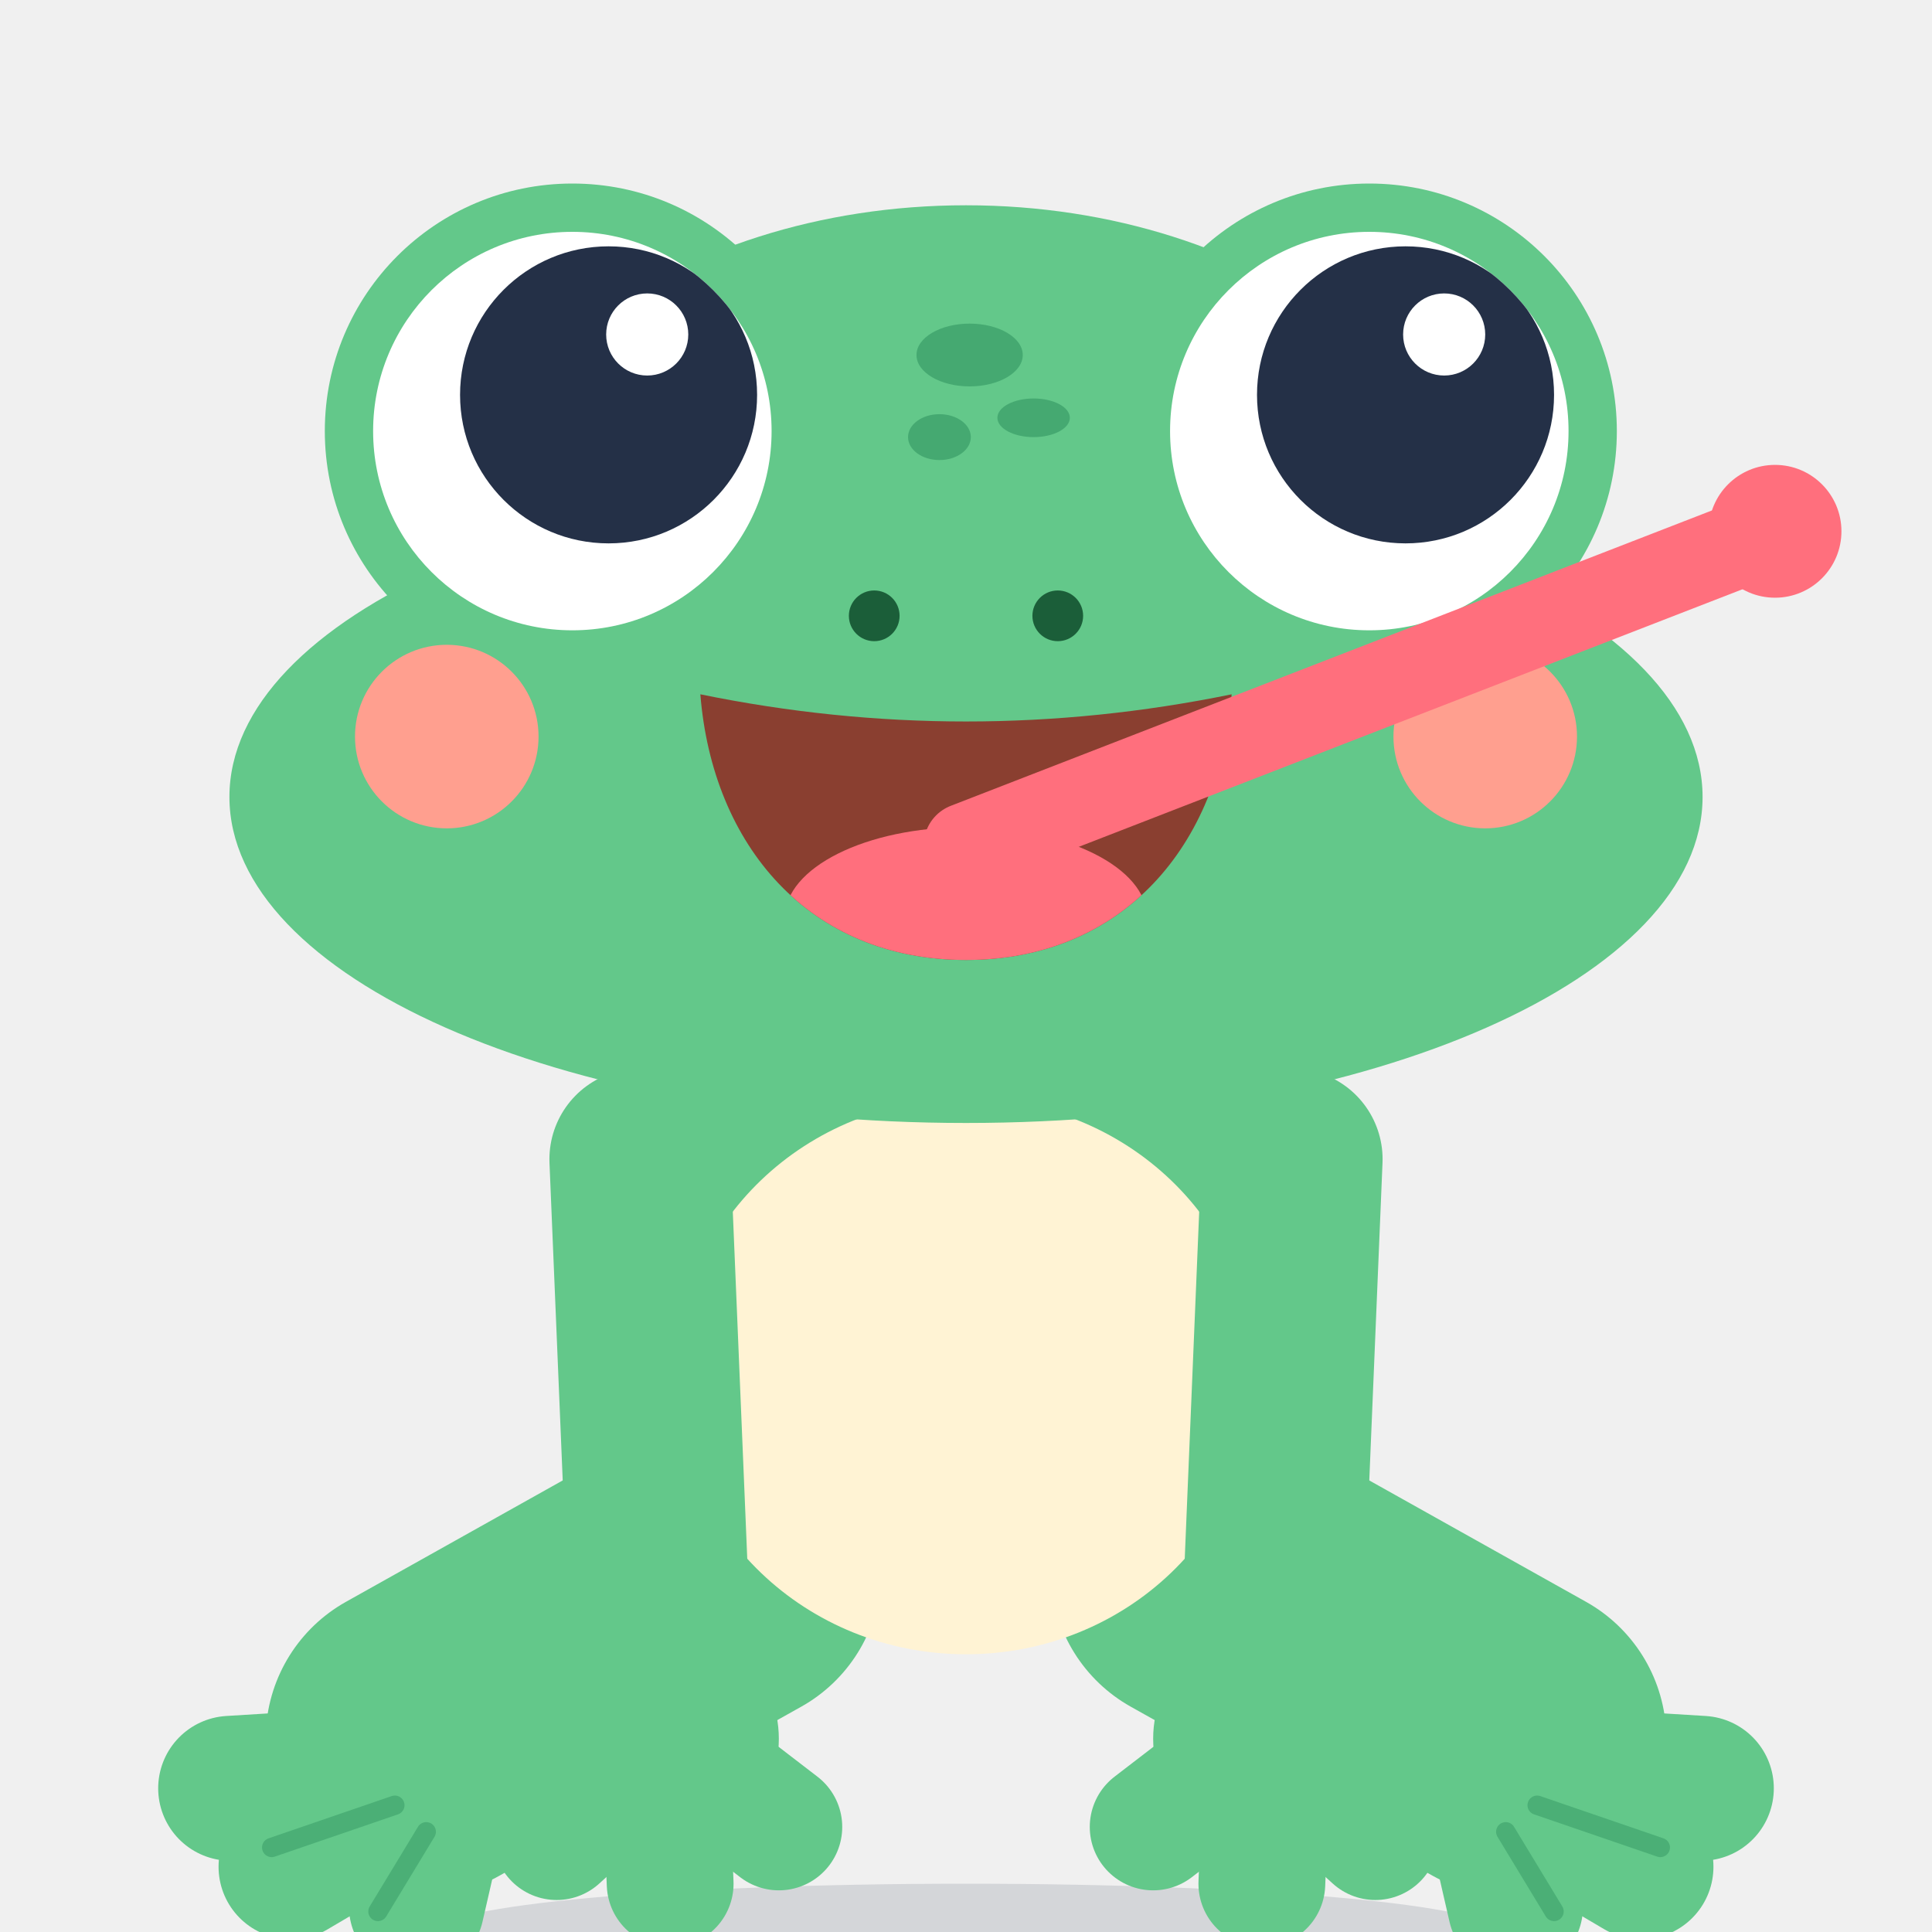
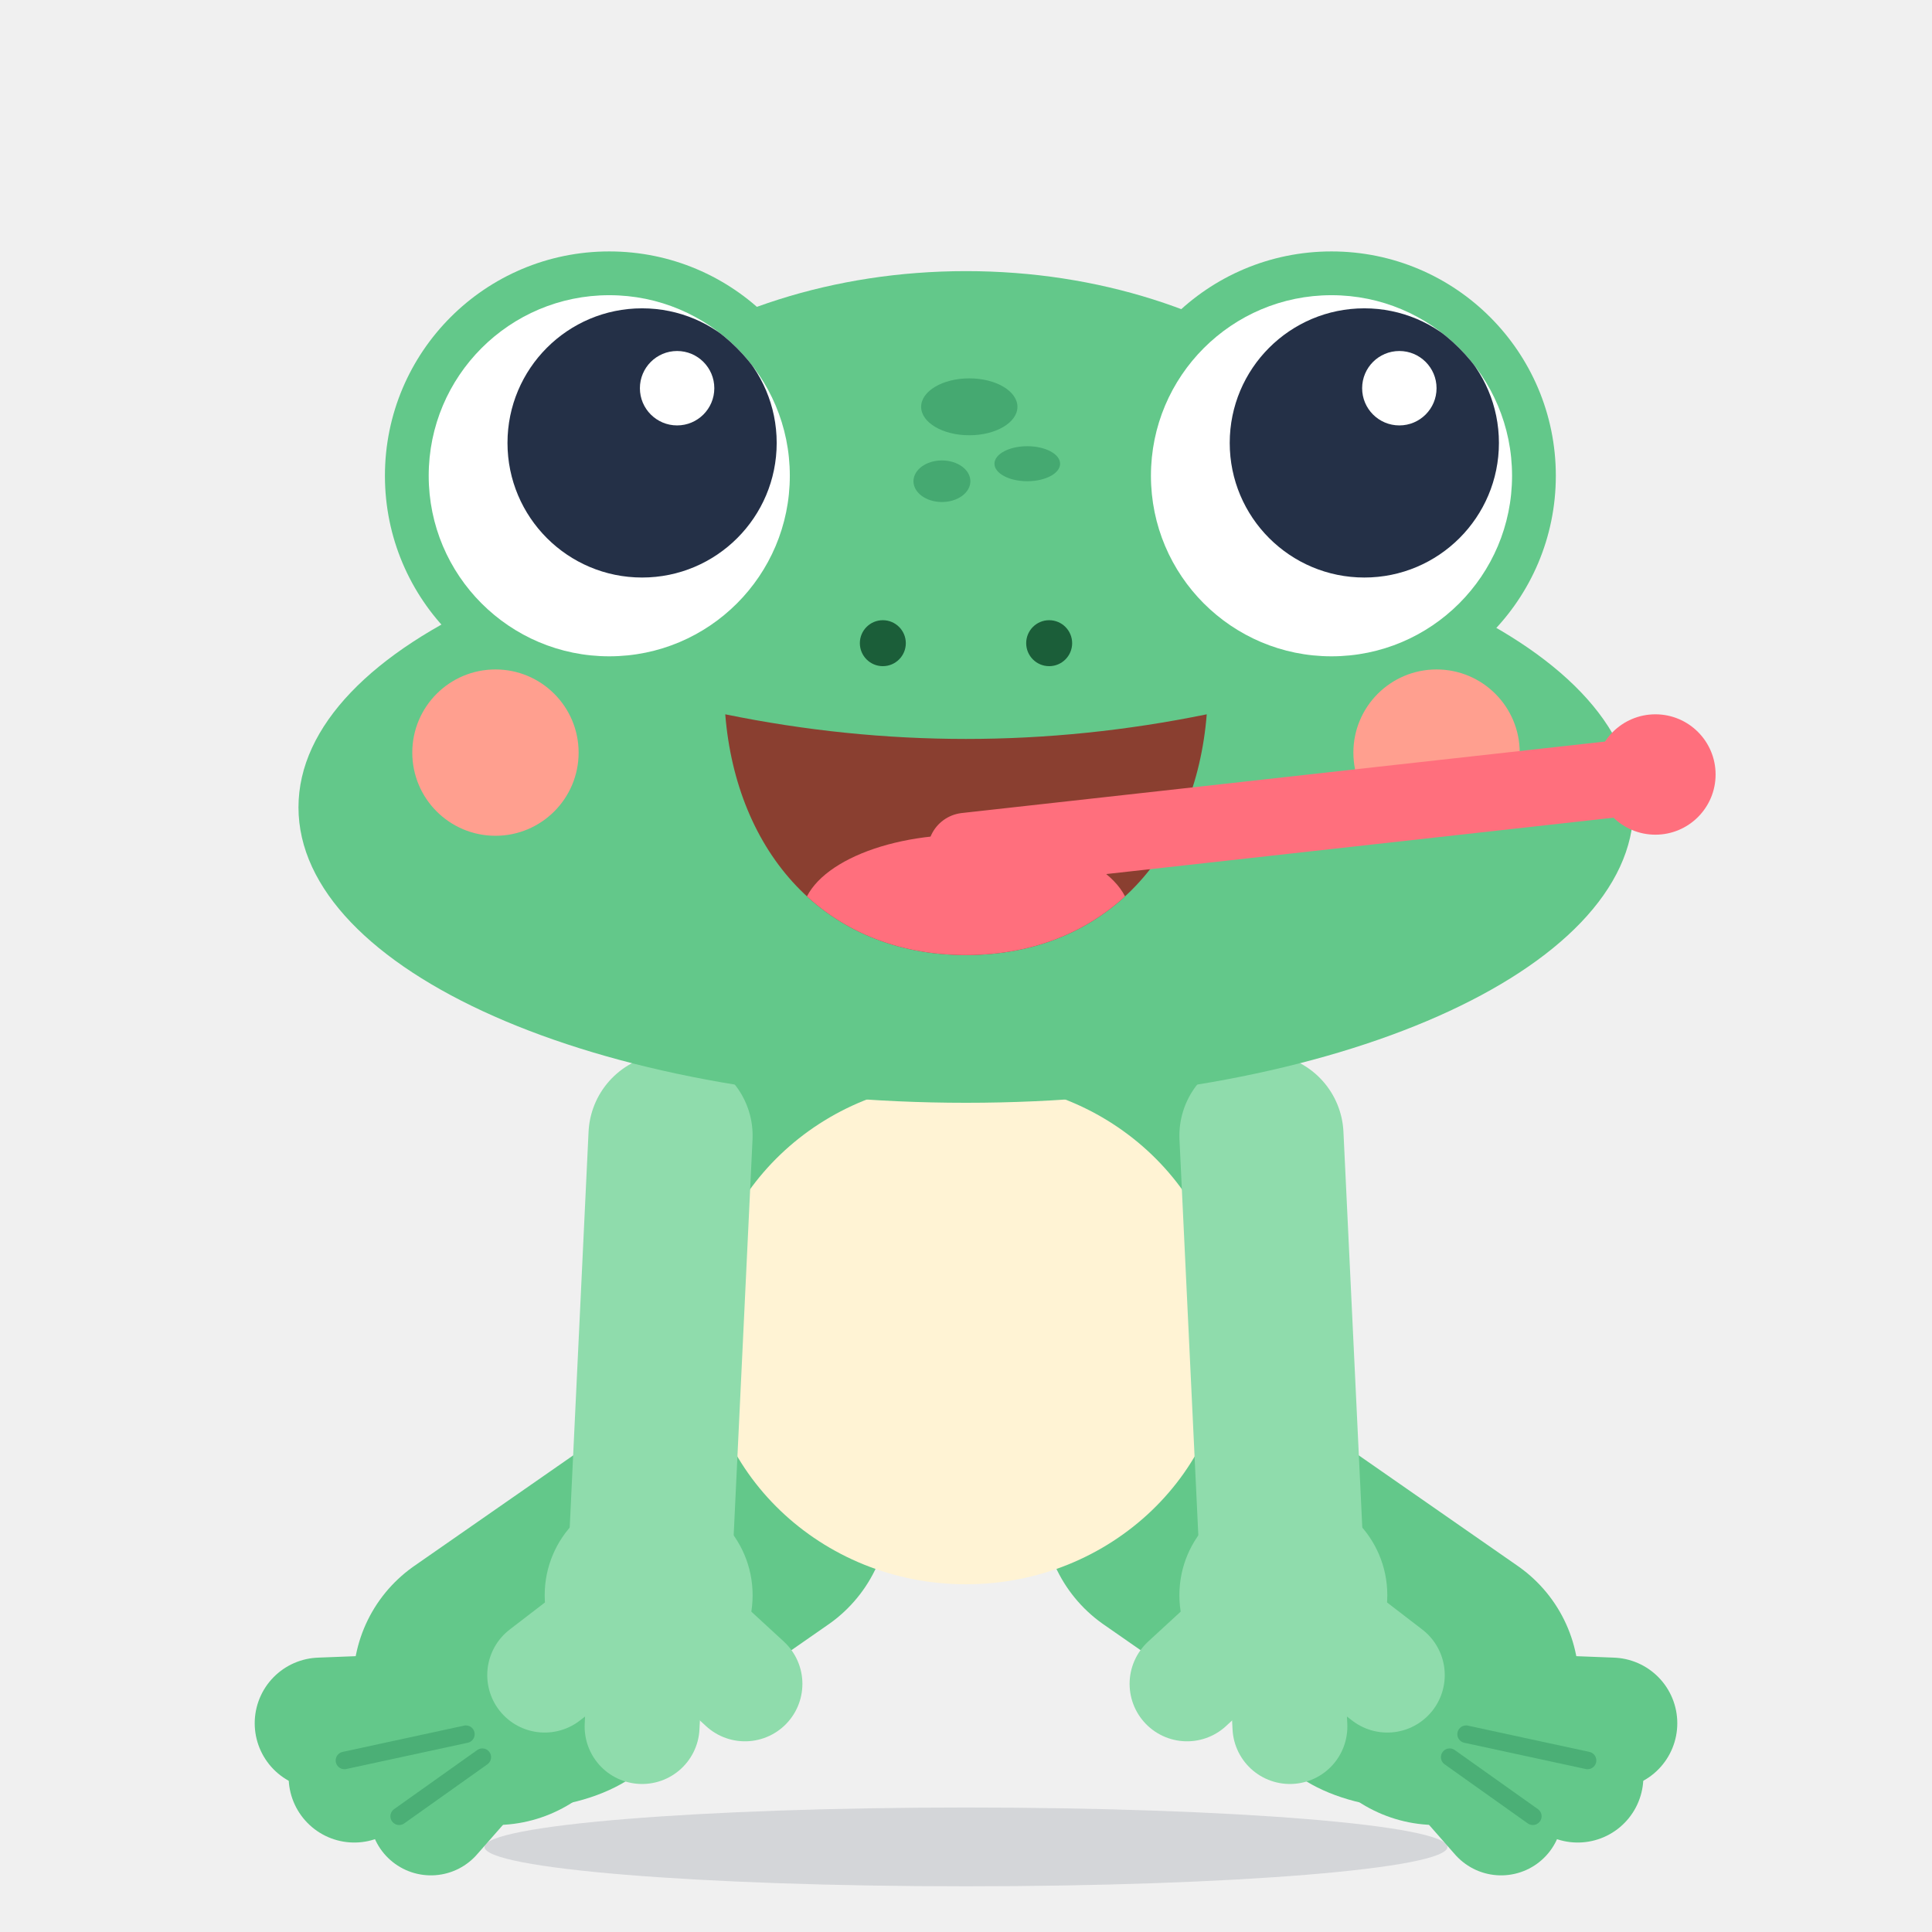
<svg xmlns="http://www.w3.org/2000/svg" viewBox="0 0 512 512" width="512" height="512">
-   <g transform="translate(16 0) scale(3.2)">
-     <ellipse cx="75" cy="160" rx="44" ry="4" fill="#243047" opacity="0.14" />
+   <g transform="translate(38.5 22.55) scale(2.9)">
+     <ellipse cx="75" cy="161.00" rx="44" ry="3.6" fill="#243047" opacity="0.140" />
    <g transform="translate(0 10) translate(75 100) rotate(0) translate(-75 -100)">
      <g>
-         <line x1="55" y1="120" x2="30" y2="134" stroke="#63C88A" stroke-width="26" stroke-linecap="round" />
-         <ellipse cx="32" cy="137" rx="14" ry="8.5" fill="#63C88A" />
-         <line x1="32" y1="137" x2="14.1" y2="138.1" stroke="#63C88A" stroke-width="12" stroke-linecap="round" />
-         <line x1="32" y1="137" x2="19.1" y2="144.6" stroke="#63C88A" stroke-width="12" stroke-linecap="round" />
-         <line x1="32" y1="137" x2="29.5" y2="147.9" stroke="#63C88A" stroke-width="11.2" stroke-linecap="round" />
-         <line x1="27.7" y1="139.5" x2="17.5" y2="143.0" stroke="#45A971" stroke-width="1.6" stroke-linecap="round" opacity="0.8" />
-         <line x1="30.3" y1="141.7" x2="26.3" y2="148.3" stroke="#45A971" stroke-width="1.6" stroke-linecap="round" opacity="0.8" />
+         <line x1="55" y1="120" x2="32" y2="136" stroke="#63C88A" stroke-width="26" stroke-linecap="round" />
+         <ellipse cx="34" cy="139" rx="14" ry="8.5" fill="#63C88A" />
+         <line x1="34" y1="139" x2="16.0" y2="139.7" stroke="#63C88A" stroke-width="12" stroke-linecap="round" />
+         <line x1="34" y1="139" x2="19.1" y2="144.6" stroke="#63C88A" stroke-width="12" stroke-linecap="round" />
+         <line x1="34" y1="139" x2="26.1" y2="148.0" stroke="#63C88A" stroke-width="11.2" stroke-linecap="round" />
+         <line x1="29.3" y1="140.7" x2="18.2" y2="143.1" stroke="#45A971" stroke-width="1.6" stroke-linecap="round" opacity="0.8" />
+         <line x1="30.8" y1="142.8" x2="23.2" y2="148.2" stroke="#45A971" stroke-width="1.6" stroke-linecap="round" opacity="0.8" />
      </g>
      <g>
-         <line x1="95" y1="120" x2="120" y2="134" stroke="#63C88A" stroke-width="26" stroke-linecap="round" />
-         <ellipse cx="118" cy="137" rx="14" ry="8.5" fill="#63C88A" />
-         <line x1="118" y1="137" x2="135.9" y2="138.1" stroke="#63C88A" stroke-width="12" stroke-linecap="round" />
-         <line x1="118" y1="137" x2="130.9" y2="144.6" stroke="#63C88A" stroke-width="12" stroke-linecap="round" />
-         <line x1="118" y1="137" x2="120.5" y2="147.9" stroke="#63C88A" stroke-width="11.2" stroke-linecap="round" />
-         <line x1="122.3" y1="139.5" x2="132.5" y2="143.0" stroke="#45A971" stroke-width="1.6" stroke-linecap="round" opacity="0.8" />
-         <line x1="119.7" y1="141.7" x2="123.7" y2="148.3" stroke="#45A971" stroke-width="1.6" stroke-linecap="round" opacity="0.8" />
+         <line x1="95" y1="120" x2="118" y2="136" stroke="#63C88A" stroke-width="26" stroke-linecap="round" />
+         <ellipse cx="116" cy="139" rx="14" ry="8.5" fill="#63C88A" />
+         <line x1="116" y1="139" x2="134.0" y2="139.7" stroke="#63C88A" stroke-width="12" stroke-linecap="round" />
+         <line x1="116" y1="139" x2="130.9" y2="144.6" stroke="#63C88A" stroke-width="12" stroke-linecap="round" />
+         <line x1="116" y1="139" x2="123.9" y2="148.0" stroke="#63C88A" stroke-width="11.2" stroke-linecap="round" />
+         <line x1="120.7" y1="140.7" x2="131.8" y2="143.1" stroke="#45A971" stroke-width="1.6" stroke-linecap="round" opacity="0.8" />
+         <line x1="119.2" y1="142.8" x2="126.8" y2="148.2" stroke="#45A971" stroke-width="1.6" stroke-linecap="round" opacity="0.8" />
      </g>
      <path d="M 46 59.4 H 104 V 99.6 A 26 26 0 0 1 78 125.6 H 72 A 26 26 0 0 1 46 99.6 Z" fill="#63C88A" />
      <ellipse cx="75" cy="104" rx="24" ry="23" fill="#FFF3D4" />
      <g>
-         <line x1="48" y1="86" x2="50" y2="134" stroke="#63C88A" stroke-width="15" stroke-linecap="round" />
-         <circle cx="50" cy="134" r="9.5" fill="#63C88A" />
-         <line x1="50" y1="134" x2="59.5" y2="141.3" stroke="#63C88A" stroke-width="10.5" stroke-linecap="round" />
-         <line x1="50" y1="134" x2="50.5" y2="146.0" stroke="#63C88A" stroke-width="10.5" stroke-linecap="round" />
-         <line x1="50" y1="134" x2="41.1" y2="142.1" stroke="#63C88A" stroke-width="10.5" stroke-linecap="round" />
+         <line x1="48" y1="86" x2="46" y2="128" stroke="#8FDCAC" stroke-width="15" stroke-linecap="round" />
+         <circle cx="46" cy="128" r="9.5" fill="#8FDCAC" />
+         <line x1="46" y1="128" x2="54.8" y2="136.1" stroke="#8FDCAC" stroke-width="10.5" stroke-linecap="round" />
+         <line x1="46" y1="128" x2="45.4" y2="140.0" stroke="#8FDCAC" stroke-width="10.5" stroke-linecap="round" />
+         <line x1="46" y1="128" x2="36.5" y2="135.3" stroke="#8FDCAC" stroke-width="10.5" stroke-linecap="round" />
      </g>
      <g>
-         <line x1="102" y1="86" x2="100" y2="134" stroke="#63C88A" stroke-width="15" stroke-linecap="round" />
-         <circle cx="100" cy="134" r="9.5" fill="#63C88A" />
-         <line x1="100" y1="134" x2="108.9" y2="142.1" stroke="#63C88A" stroke-width="10.5" stroke-linecap="round" />
-         <line x1="100" y1="134" x2="99.5" y2="146.0" stroke="#63C88A" stroke-width="10.5" stroke-linecap="round" />
-         <line x1="100" y1="134" x2="90.5" y2="141.3" stroke="#63C88A" stroke-width="10.5" stroke-linecap="round" />
+         <line x1="102" y1="86" x2="104" y2="128" stroke="#8FDCAC" stroke-width="15" stroke-linecap="round" />
+         <circle cx="104" cy="128" r="9.5" fill="#8FDCAC" />
+         <line x1="104" y1="128" x2="113.5" y2="135.3" stroke="#8FDCAC" stroke-width="10.5" stroke-linecap="round" />
+         <line x1="104" y1="128" x2="104.6" y2="140.0" stroke="#8FDCAC" stroke-width="10.5" stroke-linecap="round" />
+         <line x1="104" y1="128" x2="95.2" y2="136.1" stroke="#8FDCAC" stroke-width="10.5" stroke-linecap="round" />
      </g>
      <g transform="rotate(0 75 50)">
        <ellipse cx="75" cy="40" rx="44" ry="33" fill="#63C88A" />
        <ellipse cx="75" cy="56" rx="61" ry="27" fill="#63C88A" />
        <circle cx="42.4" cy="25.7" r="20.5" fill="#63C88A" />
        <circle cx="108.4" cy="25.7" r="20.5" fill="#63C88A" />
      </g>
      <g transform="rotate(0 75 50)">
        <ellipse cx="75.3" cy="19.4" rx="4.4" ry="2.6" fill="#45A971" />
        <ellipse cx="72.8" cy="26.2" rx="2.6" ry="1.9" fill="#45A971" />
        <ellipse cx="80.6" cy="24.6" rx="3.0" ry="1.6" fill="#45A971" />
        <g>
          <clipPath id="eyeClip42">
            <circle cx="42.4" cy="25.7" r="16.5" />
          </clipPath>
          <circle cx="42.4" cy="25.7" r="16.5" fill="#FFFFFF" />
          <g clip-path="url(#eyeClip42)">
            <circle cx="45.4" cy="22.7" r="12.3" fill="#243047" />
            <circle cx="48.6" cy="17.7" r="3.4" fill="#FFFFFF" />
          </g>
        </g>
        <g>
          <clipPath id="eyeClip108">
            <circle cx="108.4" cy="25.7" r="16.5" />
          </clipPath>
          <circle cx="108.4" cy="25.7" r="16.5" fill="#FFFFFF" />
          <g clip-path="url(#eyeClip108)">
            <circle cx="111.4" cy="22.7" r="12.3" fill="#243047" />
            <circle cx="114.6" cy="17.7" r="3.4" fill="#FFFFFF" />
          </g>
        </g>
        <circle cx="32" cy="51" r="7.6" fill="#FF9F8F" />
        <circle cx="118" cy="51" r="7.6" fill="#FF9F8F" />
        <circle cx="67.4" cy="41" r="2.1" fill="#1B5E39" />
        <circle cx="82.6" cy="41" r="2.1" fill="#1B5E39" />
        <g transform="translate(75 50) scale(1) translate(-75 -50)">
          <clipPath id="mouthClipopen">
            <path d="M 53 47.5 Q 75 52 97 47.5 C 96 60 88 69.5 75 69.5 C 62 69.5 54 60 53 47.5 Z" />
          </clipPath>
          <path d="M 53 47.5 Q 75 52 97 47.5 C 96 60 88 69.5 75 69.5 C 62 69.5 54 60 53 47.5 Z" fill="#8A3F30" />
          <ellipse cx="75" cy="66" rx="15" ry="7.5" fill="#FF6F7D" clip-path="url(#mouthClipopen)" />
        </g>
        <g>
-           <line x1="75" y1="60" x2="142" y2="34" stroke="#FF6F7D" stroke-width="7" stroke-linecap="round" />
-           <circle cx="142" cy="34" r="5.5" fill="#FF6F7D" />
+           <line x1="75" y1="60" x2="138" y2="53" stroke="#FF6F7D" stroke-width="7" stroke-linecap="round" />
+           <circle cx="138" cy="53" r="5.5" fill="#FF6F7D" />
        </g>
      </g>
    </g>
  </g>
</svg>
